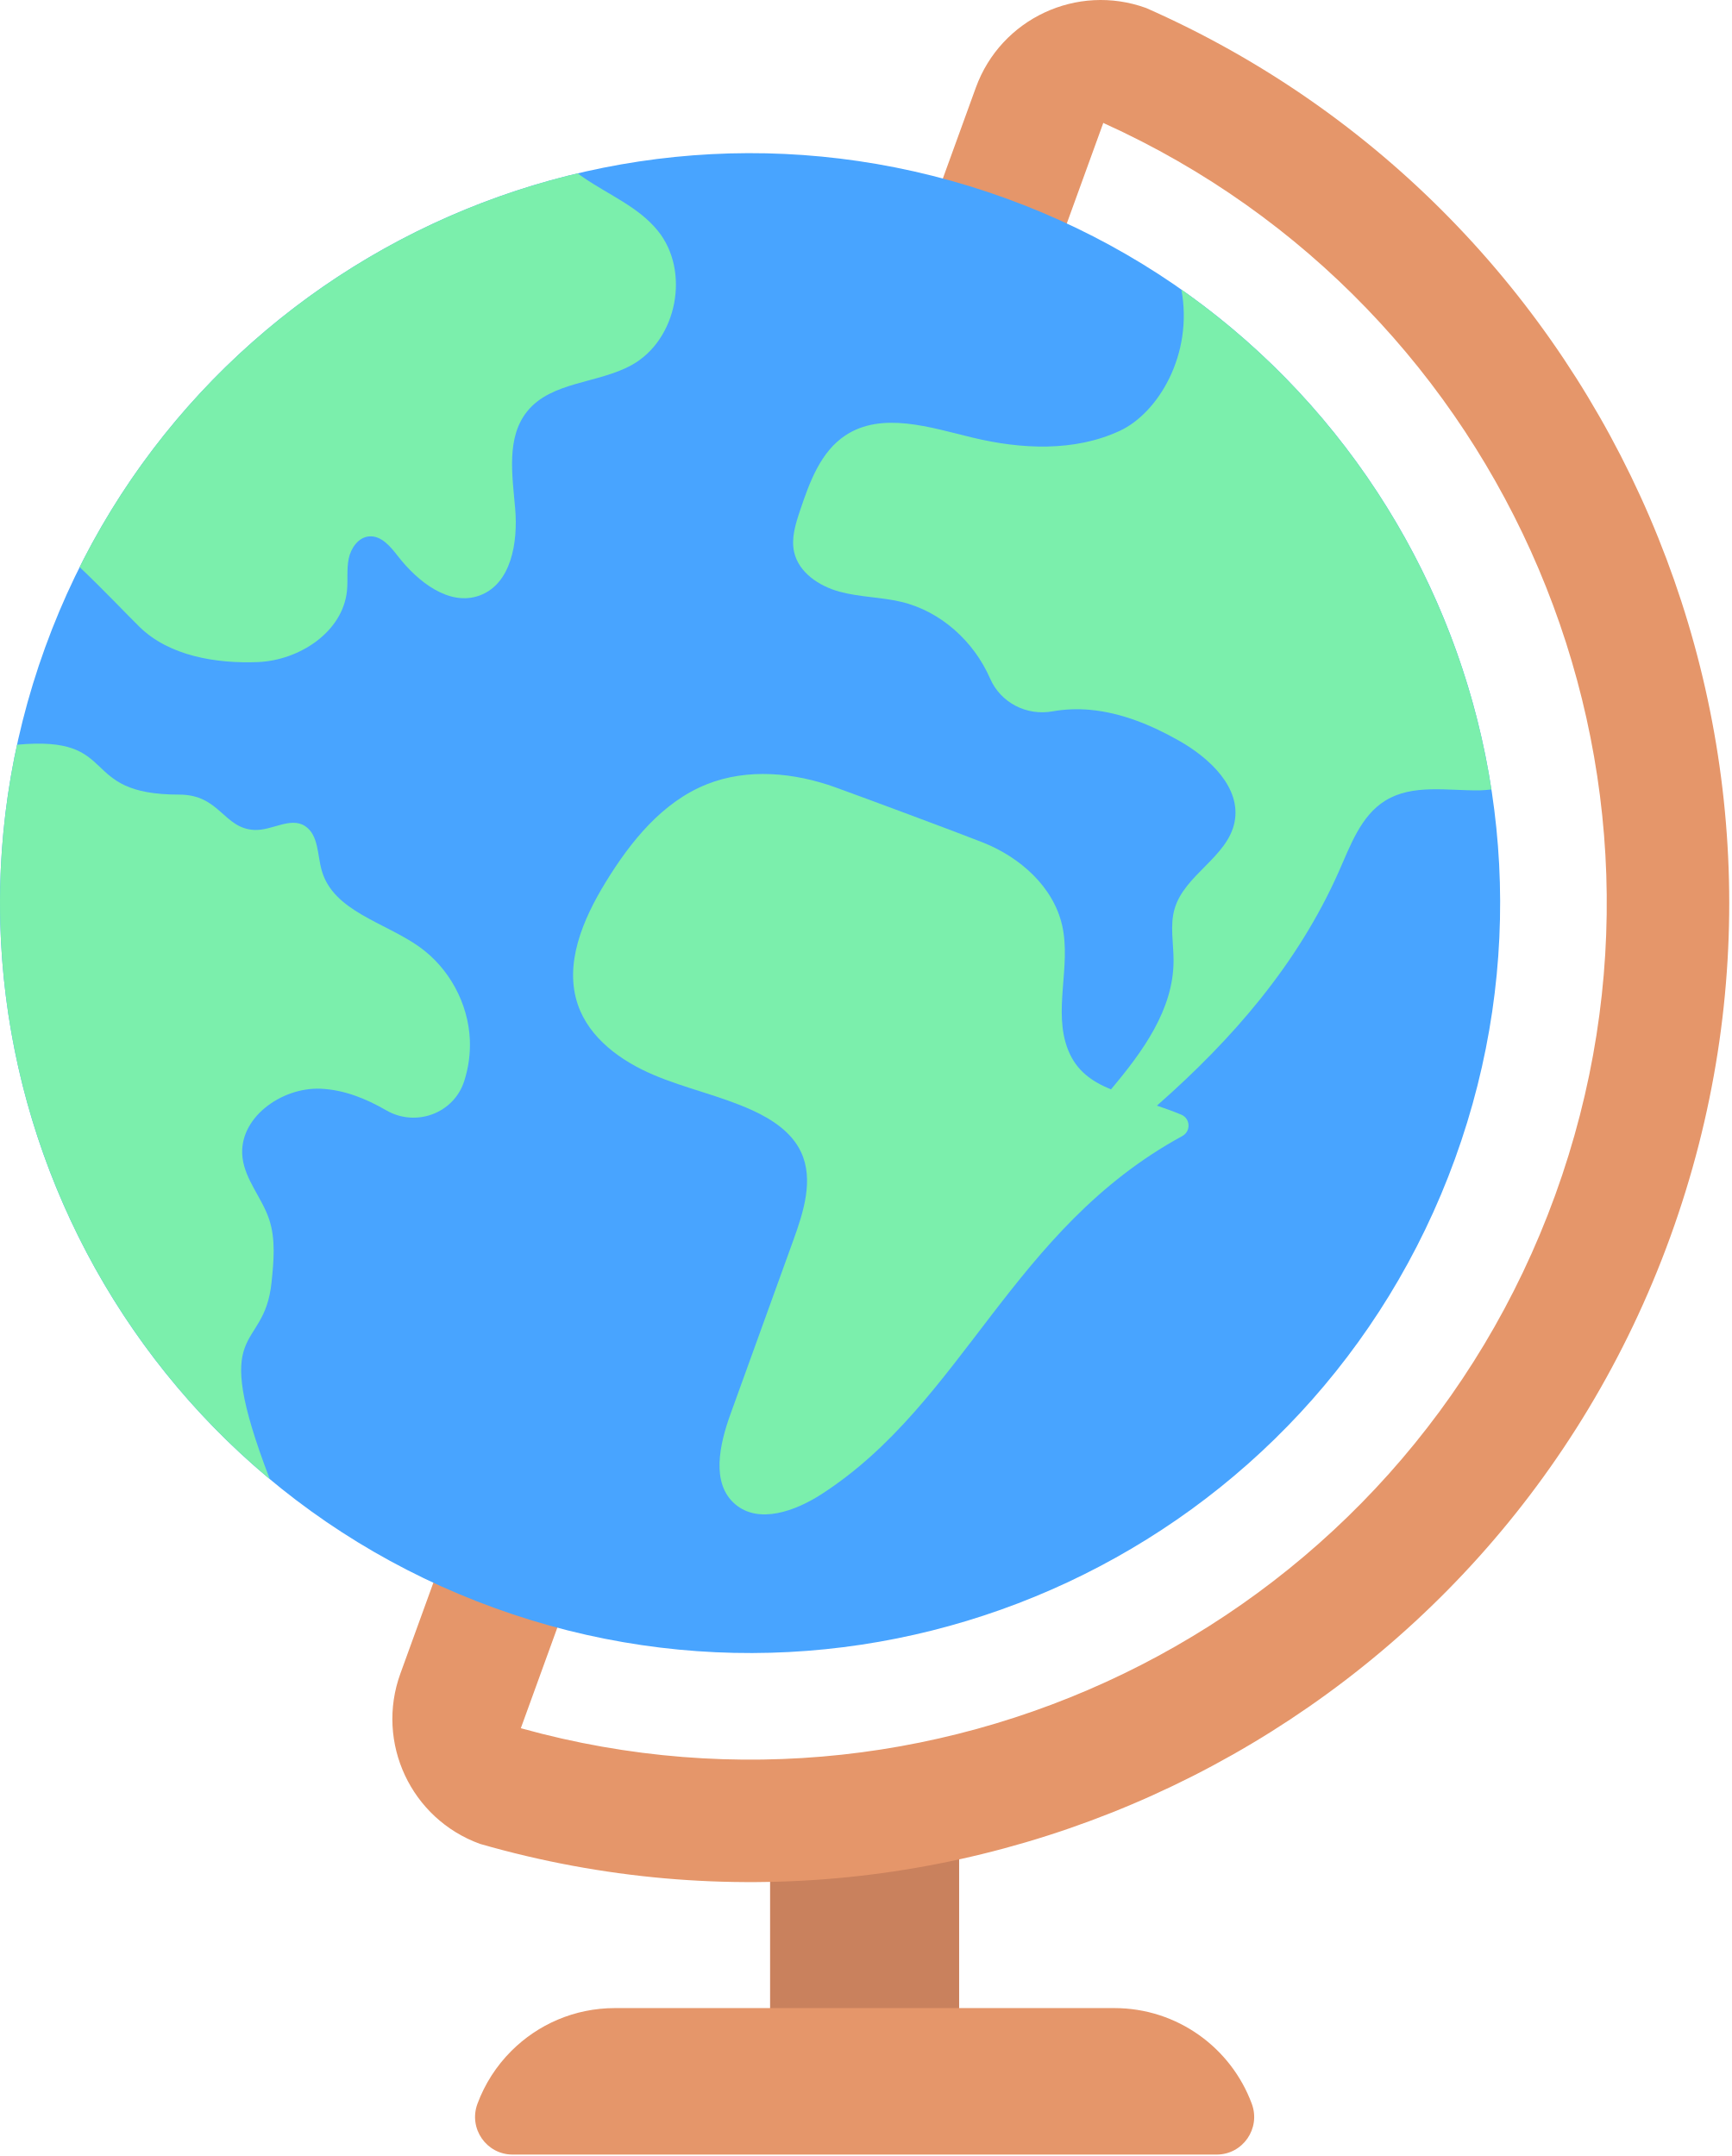
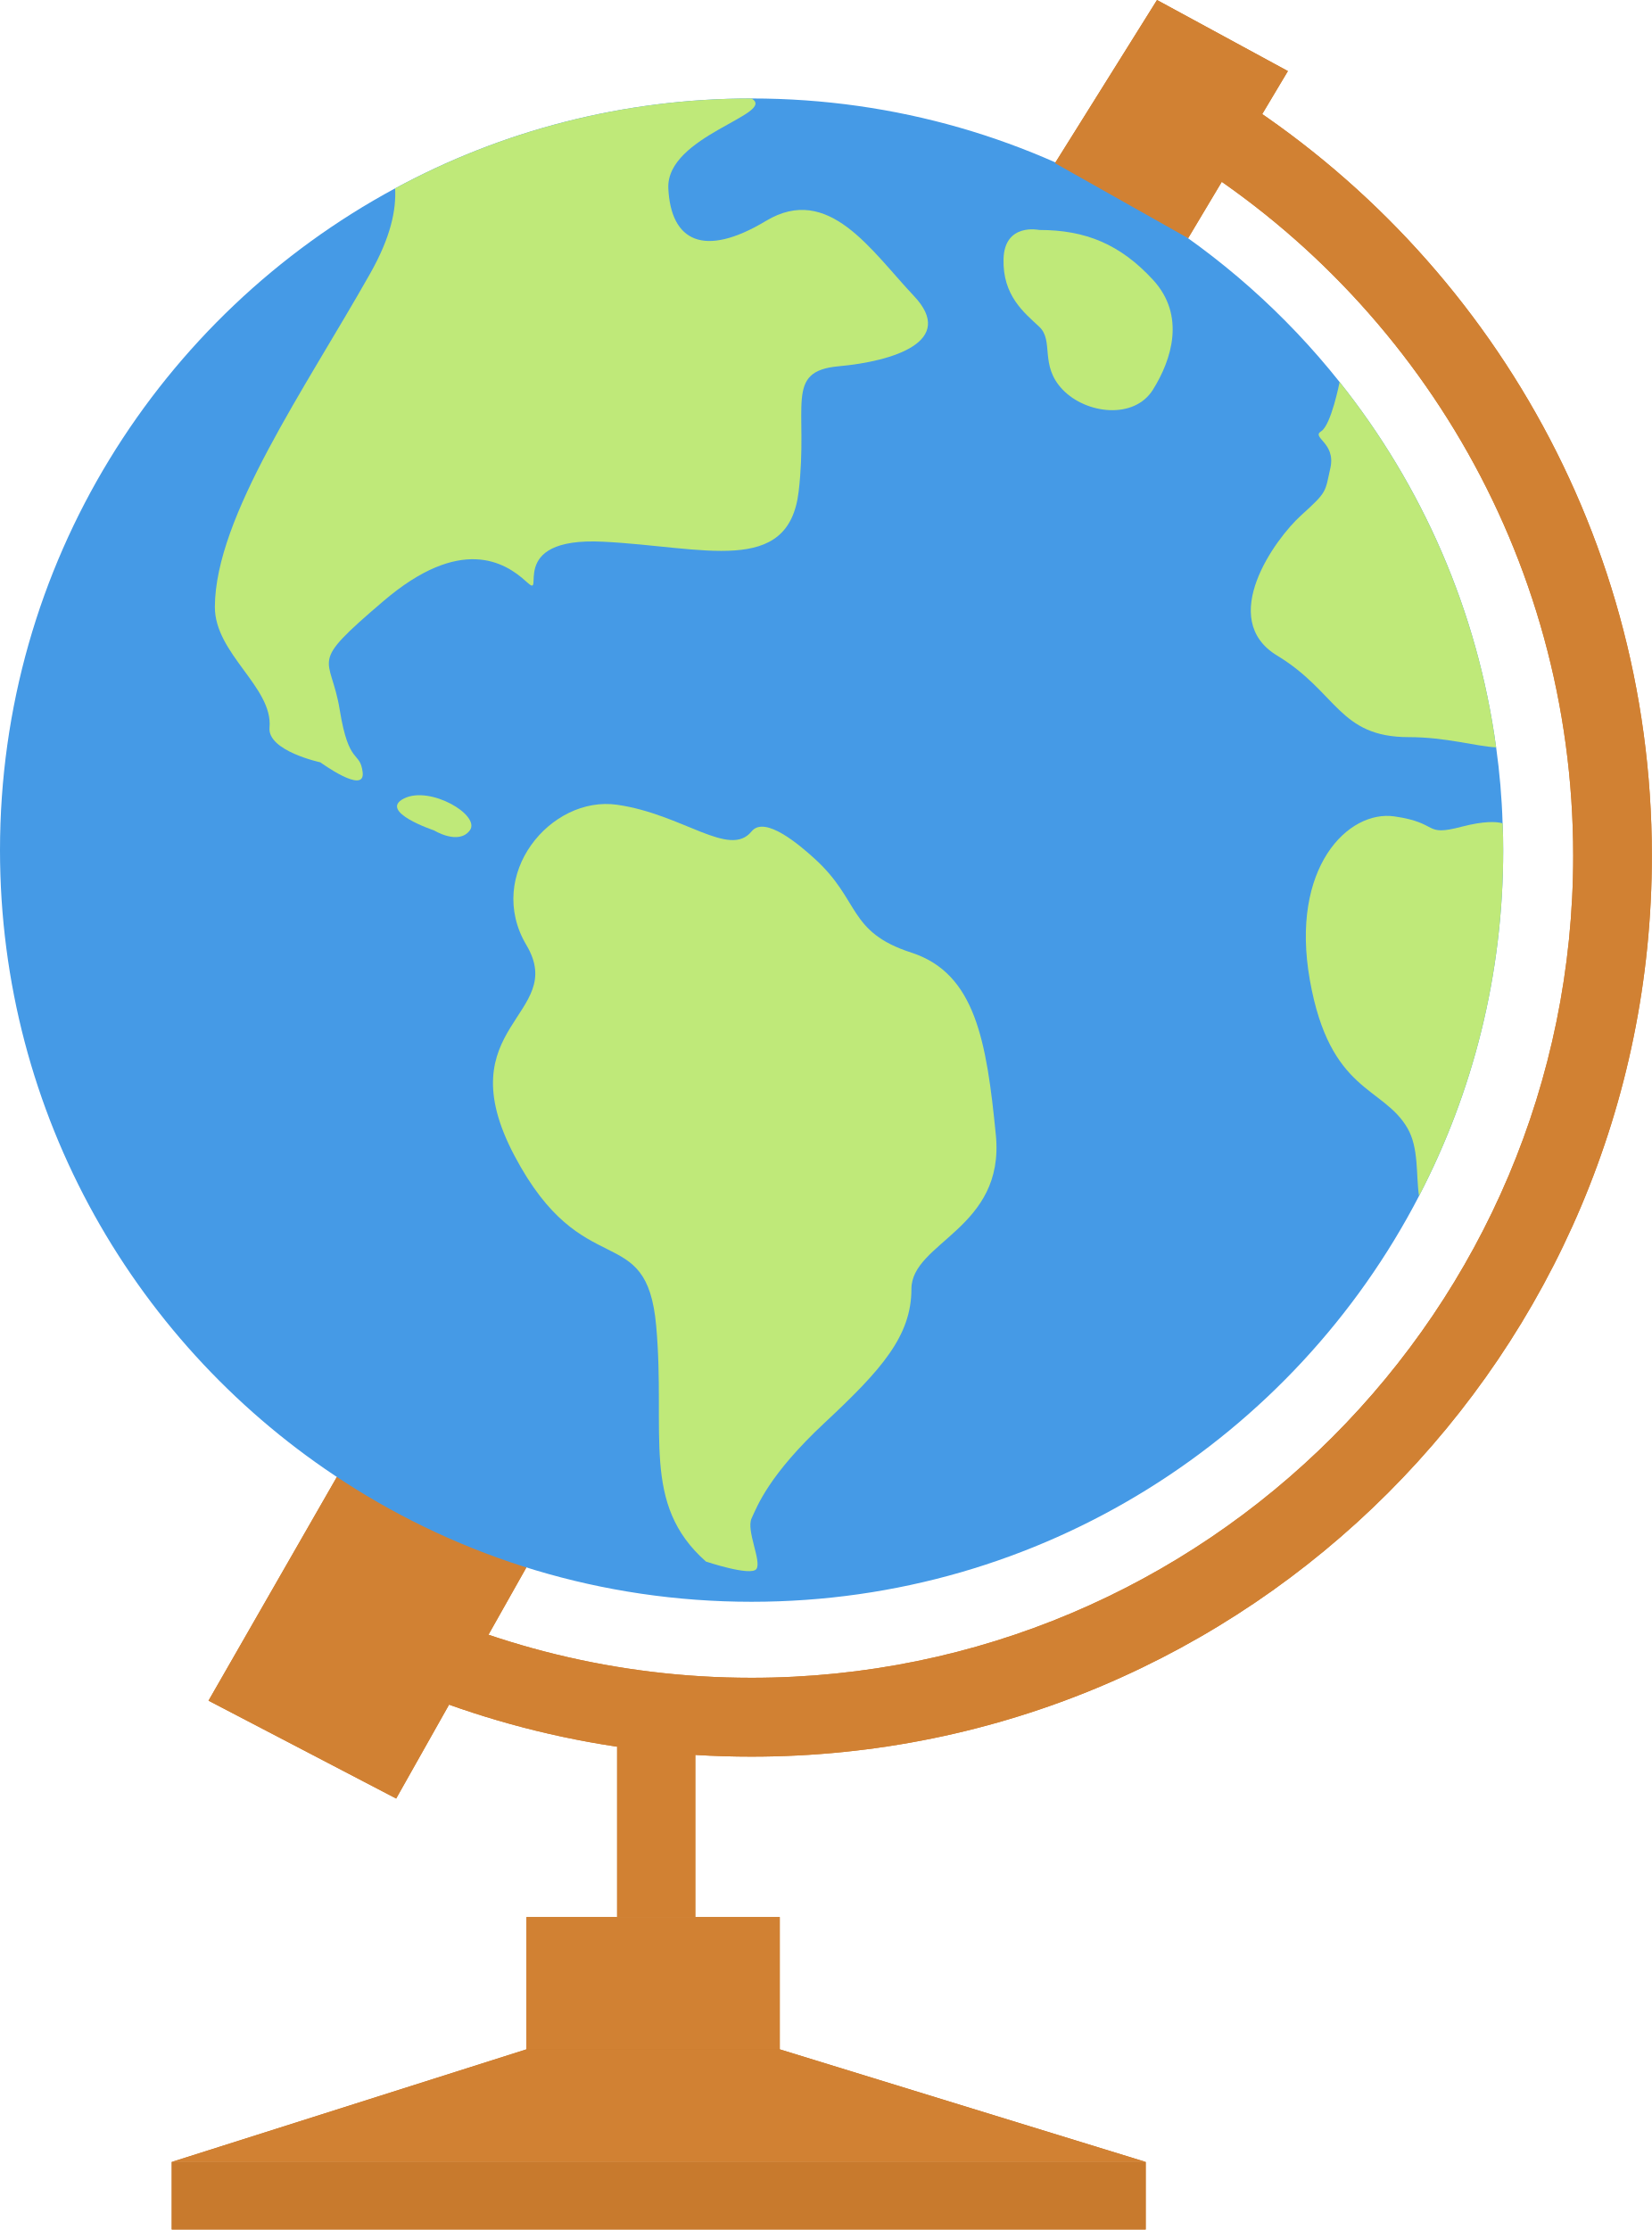
- <svg xmlns="http://www.w3.org/2000/svg" width="684" height="852" viewBox="0 0 684 852" fill="none">
-   <path d="M378.965 705.002V808.264H304.271V706.647L378.965 705.002Z" fill="#C9815D" />
-   <path d="M452.849 3.164C425.581 -6.729 395.456 7.354 385.561 34.622L370.906 75.006L172.843 620.99L158.19 661.37C148.295 688.639 162.38 718.766 189.65 728.659C383.49 784.511 590.14 681.232 659.946 488.788C729.761 296.34 637.395 84.58 452.849 3.164ZM614.468 472.283C553.775 639.608 374.85 729.885 206.187 683.059L205.789 682.935L221.817 638.764L419.881 92.774L435.925 48.555L436.301 48.765C595.759 120.971 675.167 304.969 614.468 472.283Z" fill="#E5966A" />
-   <path d="M574.882 457.929C519.076 611.746 349.145 691.209 195.317 635.403C41.5 579.597 -37.963 409.666 17.843 255.838C73.649 102.021 243.58 22.558 397.409 78.364C551.224 134.17 630.687 304.101 574.882 457.929Z" fill="#48A4FF" />
-   <path d="M480.702 851.434H202.535C192.18 851.434 185.049 841.11 188.634 831.395C191.558 823.47 196.168 816.361 202.027 810.502C212.503 800.026 226.975 793.547 242.959 793.547H440.278C465.203 793.547 486.45 809.302 494.603 831.396C498.187 841.11 491.056 851.434 480.702 851.434Z" fill="#E5966A" />
-   <path d="M183.442 427.14C179.374 439.974 164.345 445.517 152.676 438.809C144.562 434.123 135.956 430.638 126.676 430.238C111.065 429.587 93.922 441.998 95.819 457.507C96.893 466.273 103.453 473.336 106.288 481.69C108.997 489.701 108.151 498.421 107.282 506.833C104.276 535.656 82.265 520.993 106.585 584.502C23.294 515.062 -16.981 403.371 6.734 294.296C48.334 290.422 29.991 314.045 70.814 314.01C86.894 313.999 88.254 327.381 100.494 327.976C107.397 328.319 114.791 322.662 120.551 326.467C125.922 329.998 125.351 337.838 127.122 344.021C131.705 360.101 151.933 364.432 165.59 374.101C177.43 382.478 185.053 396.512 185.647 411.004C185.865 416.454 185.099 421.94 183.442 427.14Z" fill="#7BEFAC" />
-   <path d="M589.27 311.975C587.693 312.158 585.727 312.329 584.561 312.341C571.887 312.478 558.127 309.735 547.35 316.387C537.59 322.421 533.51 334.25 528.836 344.73C512.653 381.061 487.076 410.558 457.099 436.924C460.23 437.975 463.453 439.118 466.733 440.49C470.356 442.01 470.596 447.05 467.144 448.936C399.624 485.713 380.778 554.136 324.653 590.422C314.287 597.131 299.83 602.433 290.459 594.411C280.802 586.16 284.31 570.72 288.63 558.777C296.916 535.863 305.19 512.948 313.476 490.046C317.533 478.823 321.556 466.16 316.527 455.338C312.893 447.498 305.155 442.378 297.316 438.789C284.653 433.006 270.847 430.16 258.059 424.698C245.259 419.235 232.905 410.287 228.356 397.144C222.745 380.95 230.322 363.27 239.282 348.653C249.156 332.516 261.773 316.859 279.362 309.887C295.43 303.521 313.808 305.281 330.059 311.133C340.848 315.019 379.51 329.407 388.368 332.939C402.985 338.745 416.208 350.402 419.671 365.739C423.328 381.888 415.888 399.602 422.037 414.973C425.34 423.224 431.397 427.362 438.951 430.504C451.5 415.59 463.625 398.984 463.683 379.727C463.717 372.813 462.151 365.727 464.106 359.098C468.06 345.635 484.975 338.709 487.763 324.961C490.529 311.327 477.992 299.59 465.877 292.732C454.986 286.549 443.123 281.646 430.643 280.503C425.752 280.057 420.734 280.24 415.877 281.109C405.614 282.96 395.374 277.715 391.203 268.149C384.803 253.475 371.74 241.566 356.106 237.84C348.038 235.931 339.569 235.989 331.58 233.783C323.58 231.577 315.603 226.263 313.774 218.183C312.528 212.652 314.357 206.949 316.163 201.577C319.9 190.457 324.243 178.526 334.014 172.069C348.437 162.526 367.443 168.869 384.243 172.926C403.511 177.577 424.552 178.595 442.517 170.217C457.546 163.211 471.568 140.08 466.768 114.423C533.419 161.198 577.133 233.209 589.27 311.975Z" fill="#7BEFAC" />
-   <path d="M249.636 144.227C236.276 151.644 217.91 150.661 208.31 162.547C199.956 172.89 202.413 187.816 203.556 201.038C204.687 214.284 202.025 230.684 189.567 235.301C177.51 239.758 165.053 229.884 157.178 219.724C154.241 215.93 150.584 211.541 145.807 211.975C141.567 212.352 138.63 216.592 137.773 220.764C136.916 224.935 137.522 229.267 137.087 233.507C135.384 249.827 118.207 260.993 101.807 261.644C85.407 262.284 66.87 259.233 55.144 247.747C50.161 242.867 40.87 233.016 31.464 224.101C71.635 143.724 144.95 88.25 228.264 68.501C229.03 69.095 229.807 69.667 230.607 70.204C240.55 77.015 252.287 81.793 259.875 91.153C272.836 107.084 267.579 134.261 249.636 144.227Z" fill="#7BEFAC" />
+ <svg xmlns="http://www.w3.org/2000/svg" width="640" height="864" viewBox="0 0 640 864" fill="none">
+   <path d="M131.665 570.222L80.78 658.917L153.493 696.837L203.96 607.265L131.665 570.222Z" fill="#D18133" />
+   <path d="M131.665 570.222L80.78 658.917L153.493 696.837L203.96 607.265L131.665 570.222Z" fill="#D18133" />
+   <path d="M408.747 63.213L448.27 0L498.986 27.534L460.329 92.29L408.747 63.213Z" fill="#D18133" />
+   <path d="M582.403 329.411C582.403 377.757 570.633 423.314 549.781 463.385C501.315 556.821 403.747 620.602 291.202 620.602C233.007 620.602 178.836 603.534 133.397 574.118C53.126 522.337 0 432.107 0 329.401C0 218.548 61.919 122.145 153.084 72.983C194.151 50.726 241.212 38.149 291.202 38.149C347.175 38.149 399.435 53.933 443.758 81.317C472.536 99.033 498.049 121.627 519.02 148.016C550.886 187.977 572.435 236.503 579.664 289.569C581.009 299.238 581.875 309.027 582.164 318.985C582.343 322.42 582.403 325.915 582.403 329.411Z" fill="#459AE6" />
+   <path d="M639.999 331.545C639.999 524.332 483.798 680.603 291.141 680.603C233.614 680.603 179.432 666.731 131.664 642.125L146.392 615.298C189.848 637.484 239.061 650.051 291.151 650.051C466.989 650.051 609.518 507.453 609.518 331.555C609.518 214.489 546.364 112.2 452.261 56.904L466.919 30.137C570.443 90.592 639.999 202.948 639.999 331.545Z" fill="#D18133" />
+   <path d="M269.393 676.744H239.091V742.746H269.393V676.744Z" fill="#D18133" />
+   <path d="M302.115 742.745H203.959V817.998H302.115V742.745Z" fill="#D18133" />
+   <path d="M443.896 837.628H66.528V863.807H443.896V837.628Z" fill="#C87A2D" />
+   <path d="M408.747 63.213L448.27 0L498.986 27.534L460.329 92.29L408.747 63.213Z" fill="#D18133" />
+   <path d="M639.999 331.545C639.999 524.332 483.798 680.603 291.141 680.603C233.614 680.603 179.432 666.731 131.664 642.125L146.392 615.298C189.848 637.484 239.061 650.051 291.151 650.051C466.989 650.051 609.518 507.453 609.518 331.555C609.518 214.489 546.364 112.2 452.261 56.904L466.919 30.137C570.443 90.592 639.999 202.948 639.999 331.545Z" fill="#D18133" />
+   <path d="M269.393 676.744H239.091V742.746H269.393V676.744Z" fill="#D18133" />
+   <path d="M302.115 742.745H203.959V817.998H302.115V742.745Z" fill="#D18133" />
+   <path d="M443.896 837.628H66.528V863.807H443.896V837.628Z" fill="#C87A2D" />
+   <path d="M66.528 837.63L203.959 794.004H255.222H302.114L443.906 837.63H66.528Z" fill="#C87A2D" />
+   <path d="M66.528 837.63L203.959 794.004H255.222H302.114L443.906 837.63H66.528Z" fill="#D18133" />
+   <path d="M291.201 322.115C282.627 332.661 264.603 315.443 239.091 311.799C213.32 308.114 187.797 338.984 203.949 366.169C220.111 393.355 172.661 397.238 199.299 447.725C225.936 498.212 250.503 471.993 254.237 513.747C257.971 555.491 248.262 582.676 273.506 605.012C273.506 605.012 290.863 610.837 293.043 607.92C295.224 605.012 289 592.992 291.201 588.262C293.412 583.532 297.773 571.513 319.621 551.129C341.469 530.745 353.12 517.64 353.12 499.437C353.12 481.234 389.417 476.135 385.832 439.729C382.247 403.323 377.875 377.113 353.12 369.097C328.364 361.091 333.443 348.853 315.618 332.691C309.803 327.393 296.32 315.832 291.201 322.115Z" fill="#BFE979" />
+   <path d="M168.181 321.741C168.181 321.741 177.651 327.567 182.013 321.741C186.384 315.916 166.717 304.265 156.53 309.364C146.333 314.462 168.181 321.741 168.181 321.741Z" fill="#BFE979" />
+   <path d="M324.988 141.902C303.608 143.823 313.337 157.456 309.433 190.427C305.53 223.457 272.559 211.807 233.703 209.885C194.847 207.903 212.323 233.186 203.938 225.379C195.554 217.632 178.366 207.435 148.542 232.898C118.658 258.41 128.148 253.282 131.653 275.189C135.208 296.977 139.47 290.704 140.506 299.188C141.601 308.12 124.125 295.364 124.125 295.364C124.125 295.364 103.582 290.943 104.418 281.911C105.852 266.297 83.178 253.312 83.248 235.108C83.397 200.096 118.2 150.645 143.424 105.963C151.519 91.633 153.501 81.267 153.093 72.992C194.16 50.736 241.221 38.159 291.21 38.159C301.168 44.164 258.01 52.608 258.936 72.992C259.932 93.376 272.569 100.138 296.797 85.569C321.084 71.011 337.575 97.22 354.115 114.696C370.595 132.172 346.308 139.97 324.988 141.902Z" fill="#BFE979" />
+   <path d="M402.64 89.099C402.64 89.099 389.167 86.192 388.809 100.382C388.44 114.582 396.815 121.134 402.64 126.591C408.466 132.048 402.64 141.518 411.742 150.988C420.843 160.448 439.415 162.639 446.694 150.988C453.974 139.337 459.441 122.229 446.694 108.388C433.948 94.556 420.475 89.099 402.64 89.099Z" fill="#BFE979" />
+   <path d="M579.664 289.562C571.688 289.154 560.266 285.598 545.817 285.598C518.672 285.598 518.144 268.122 494.842 254.022C471.54 239.921 493.916 208.872 504.103 199.671C514.3 190.41 513.304 190.938 515.465 181.209C517.566 171.48 507.947 169.558 511.85 167.108C515.754 164.718 519.02 147.999 519.02 147.999C550.886 187.98 572.435 236.496 579.664 289.562Z" fill="#BFE979" />
+   <path d="M582.404 329.412C582.404 377.758 570.634 423.315 549.782 463.386C548.557 455.062 549.782 444.805 545.291 437.057C535.801 420.746 515.238 423.425 507.49 379.739C499.743 336.054 522.397 313.738 540.232 316.307C558.117 318.866 551.186 324.283 566.442 320.27C575.006 318.06 579.726 318.288 582.165 318.986C582.345 322.421 582.404 325.916 582.404 329.412Z" fill="#BFE979" />
</svg>
